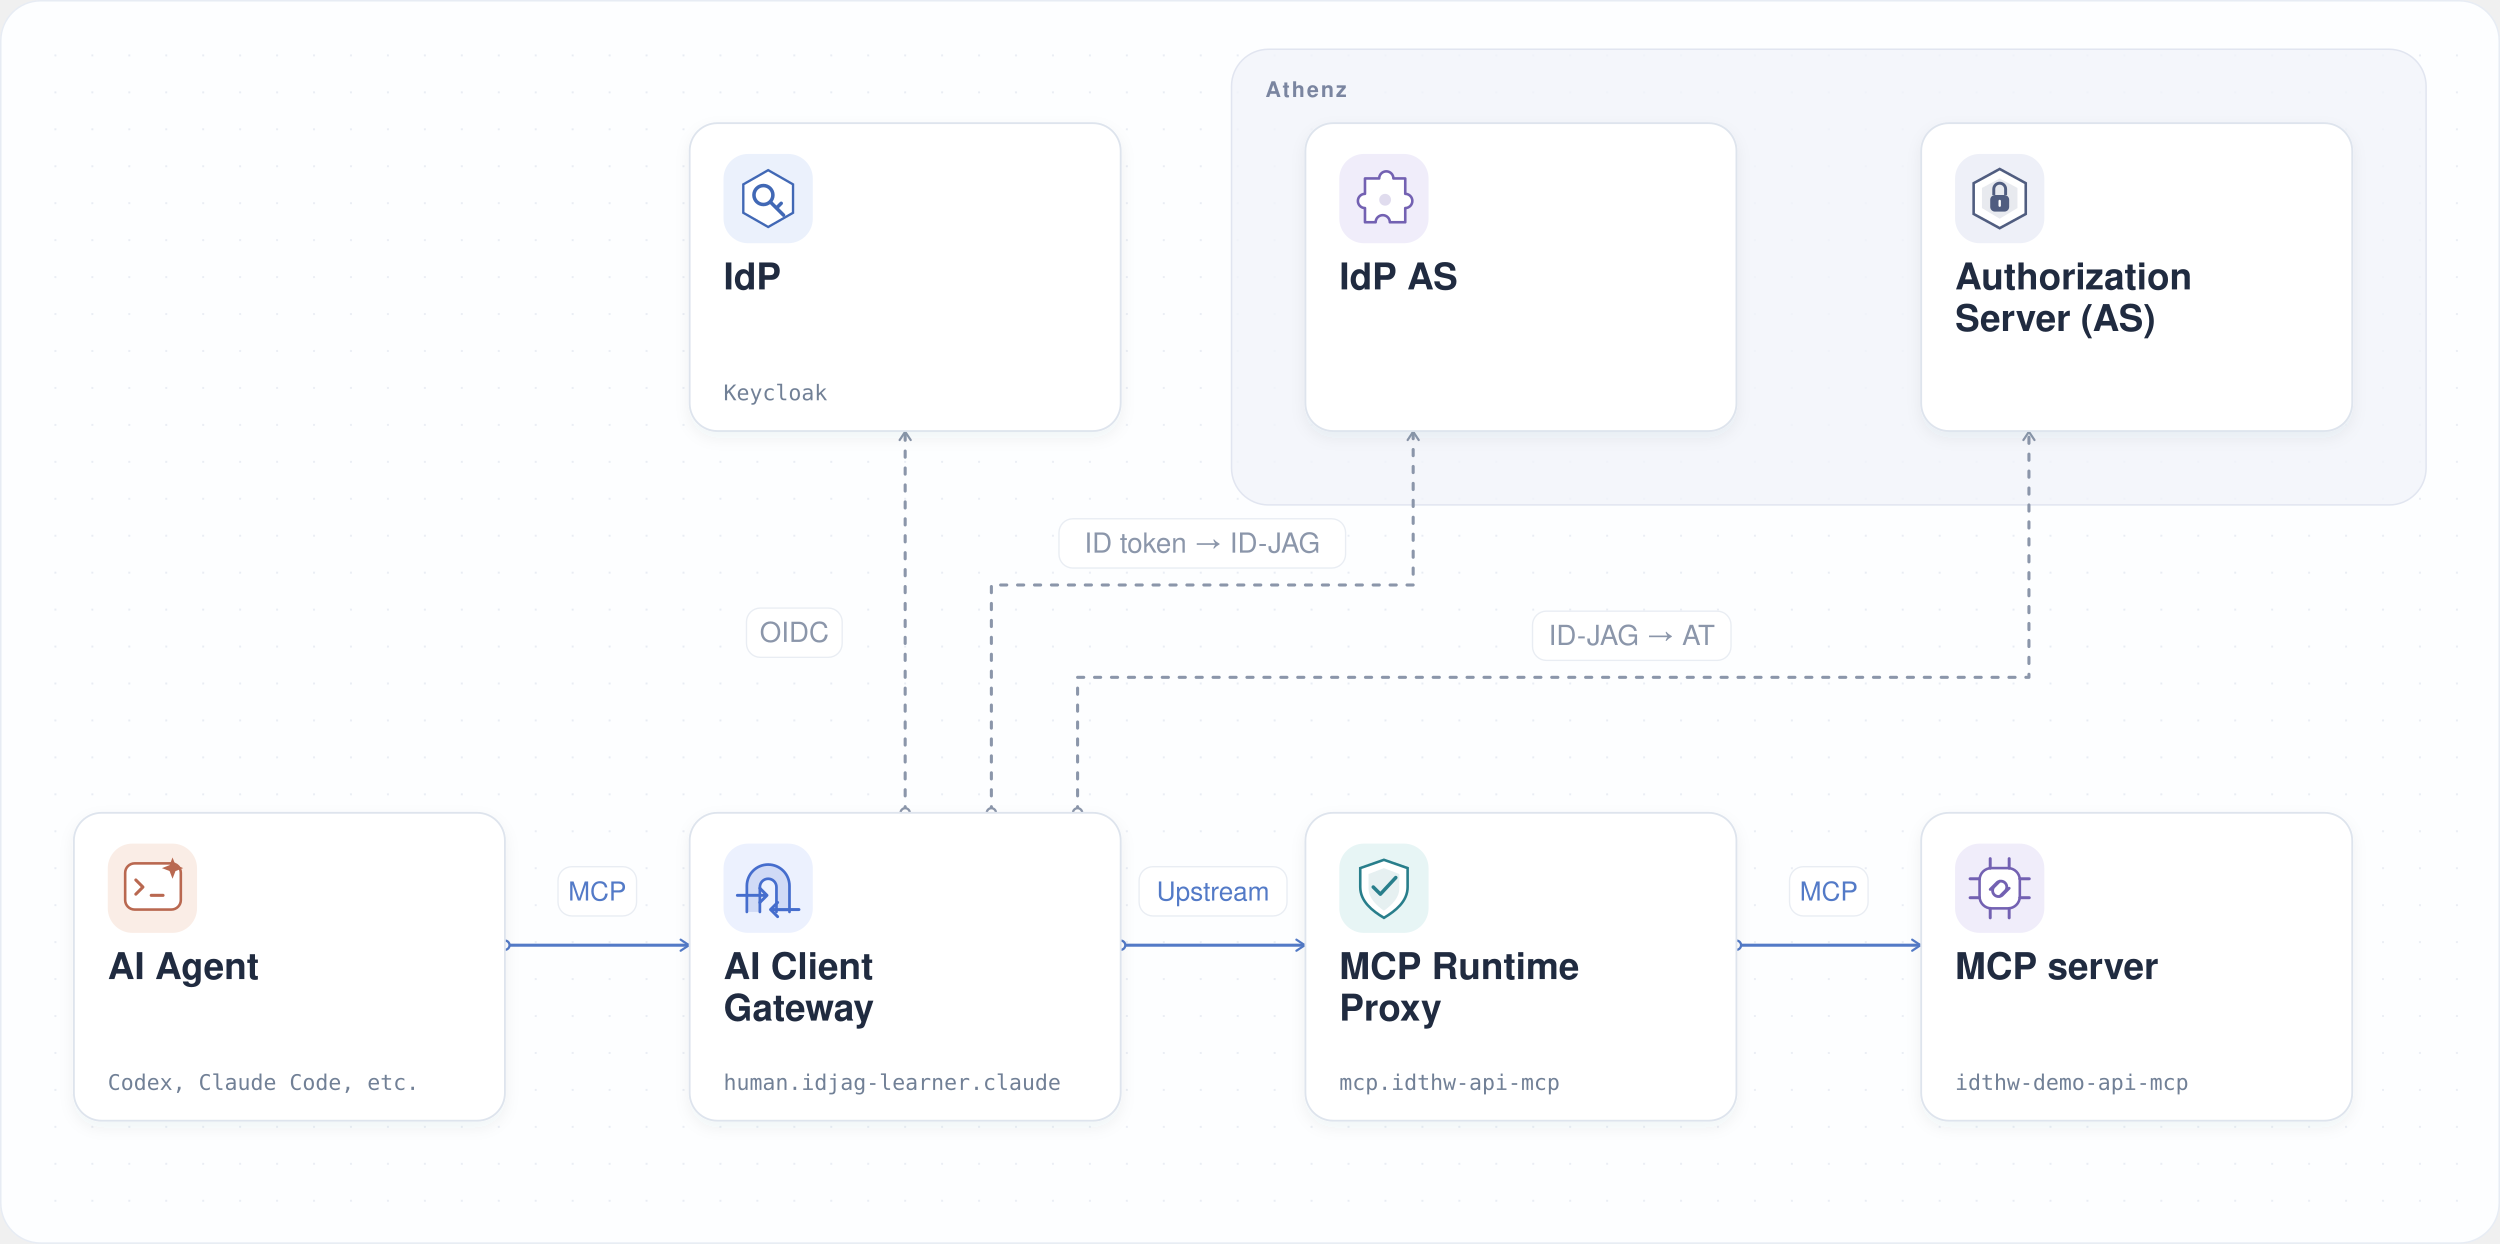
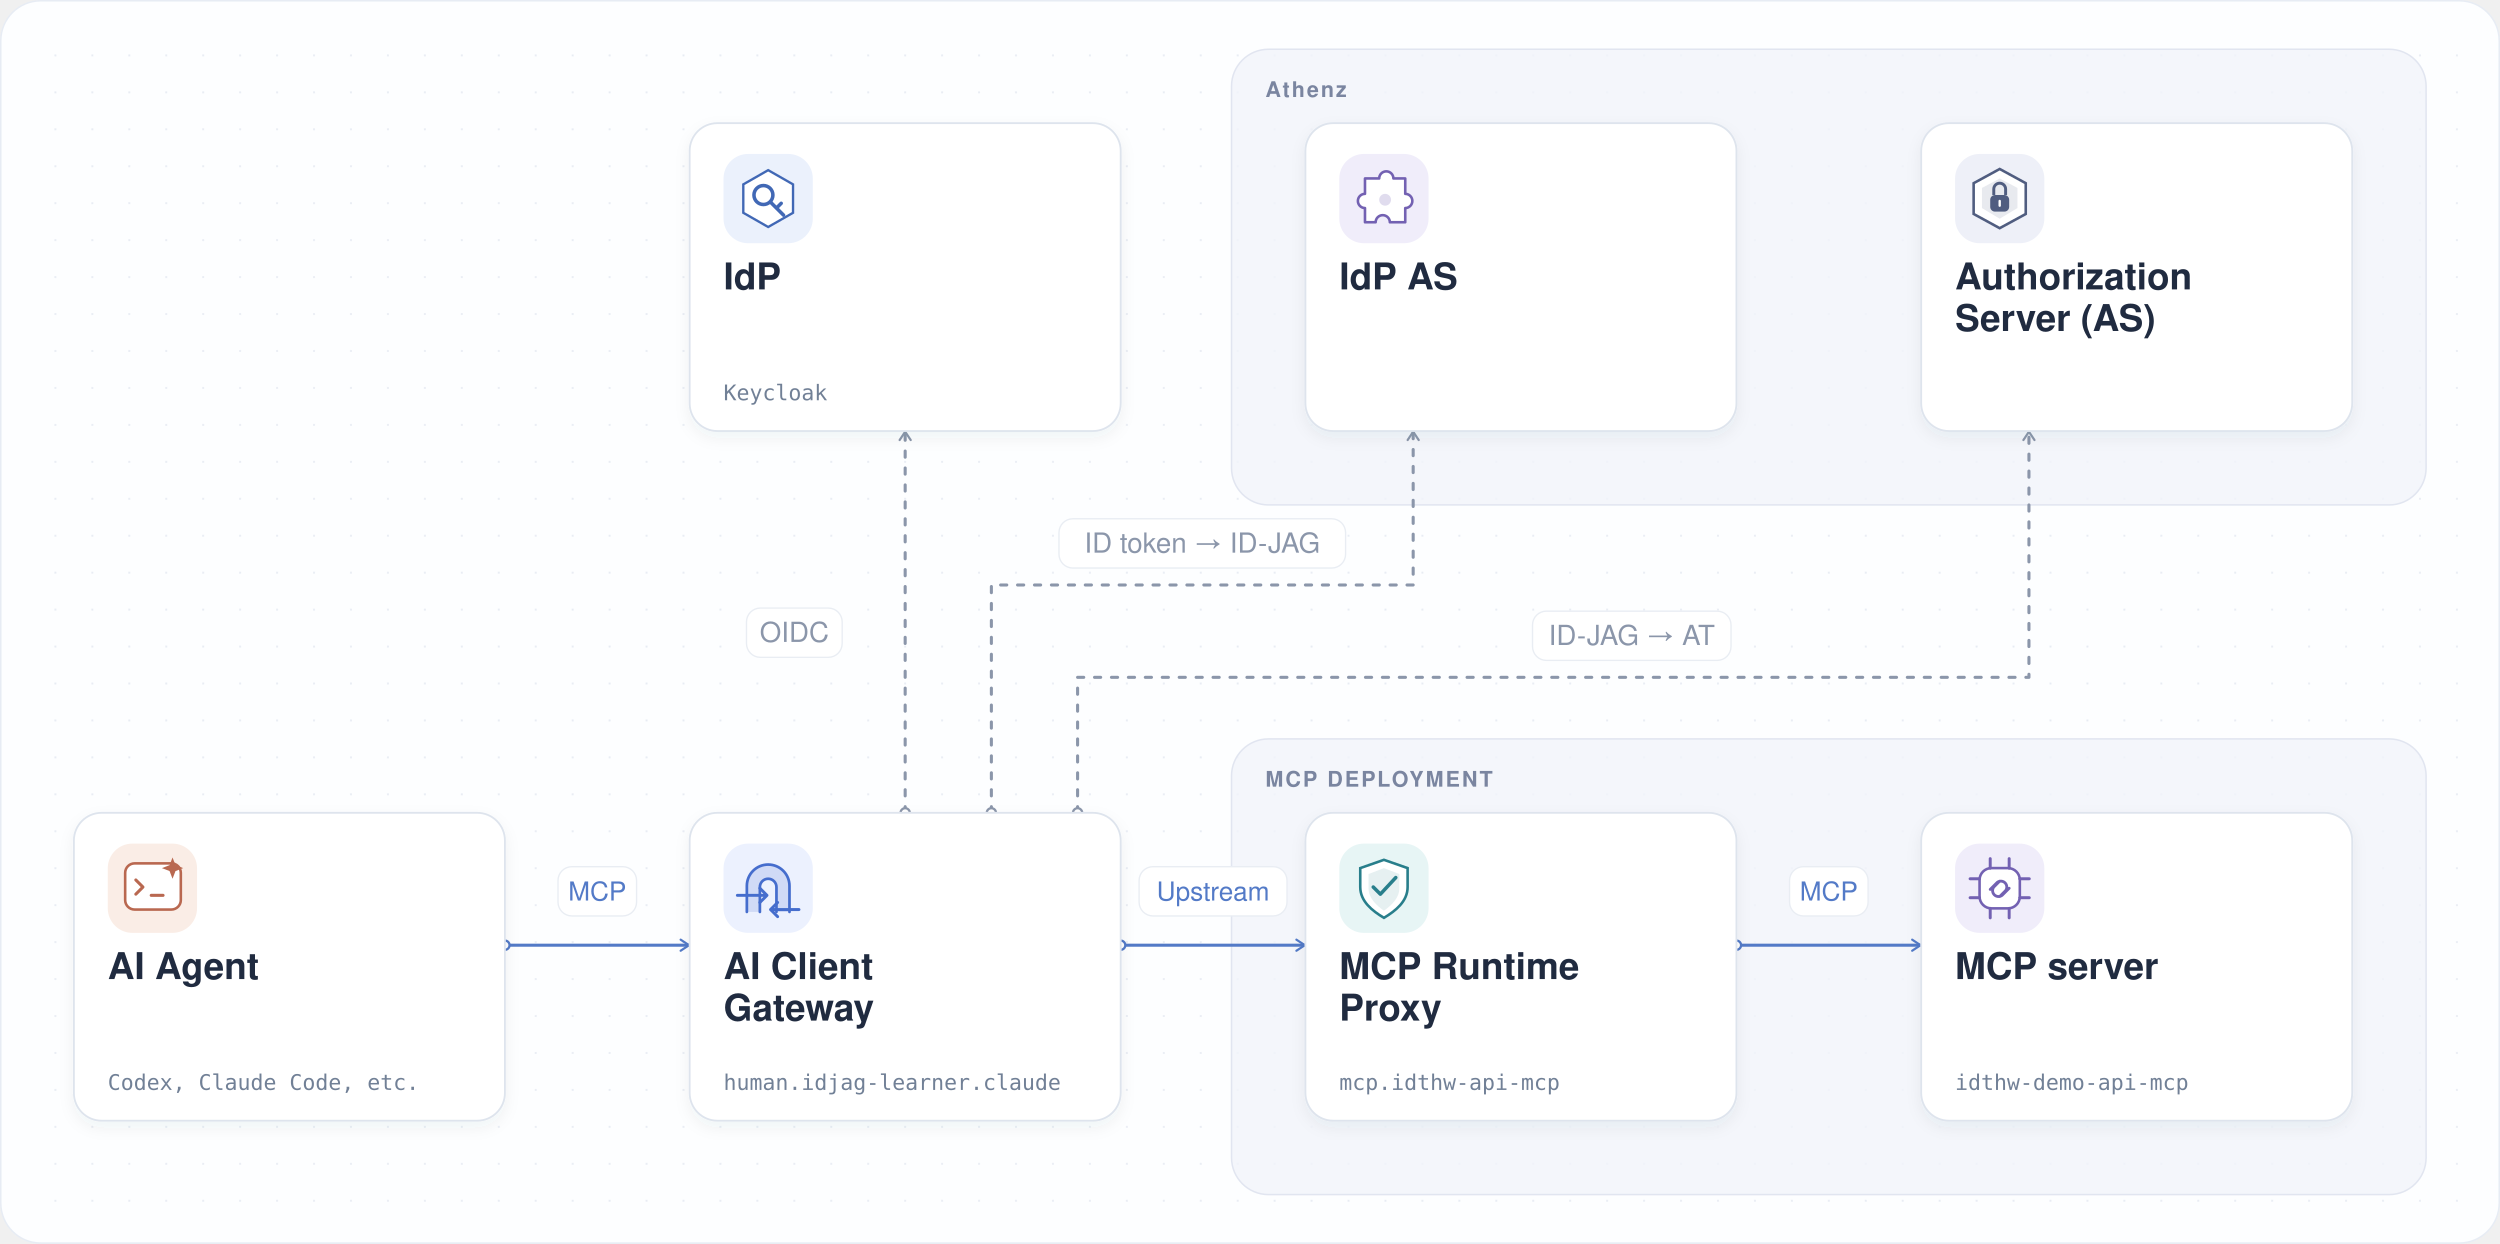
<svg xmlns="http://www.w3.org/2000/svg" width="1624" height="808" viewBox="0 0 1624 808" role="img" aria-labelledby="title desc">
  <defs>
    <marker id="arrow-blue" viewBox="0 0 10 10" refX="8.5" refY="5" markerWidth="9" markerHeight="9" markerUnits="userSpaceOnUse" orient="auto">
      <path d="m2 1 6 4-6 4" fill="none" stroke="#537AC7" stroke-width="1.6" stroke-linecap="round" stroke-linejoin="round" />
    </marker>
    <marker id="arrow-green" viewBox="0 0 10 10" refX="8.5" refY="5" markerWidth="9" markerHeight="9" markerUnits="userSpaceOnUse" orient="auto">
      <path d="m2 1 6 4-6 4" fill="none" stroke="#428B76" stroke-width="1.6" stroke-linecap="round" stroke-linejoin="round" />
    </marker>
    <marker id="arrow-red" viewBox="0 0 10 10" refX="8.5" refY="5" markerWidth="9" markerHeight="9" markerUnits="userSpaceOnUse" orient="auto">
      <path d="m2 1 6 4-6 4" fill="none" stroke="#C46864" stroke-width="1.6" stroke-linecap="round" stroke-linejoin="round" />
    </marker>
    <marker id="arrow-gray" viewBox="0 0 10 10" refX="8.5" refY="5" markerWidth="9" markerHeight="9" markerUnits="userSpaceOnUse" orient="auto">
      <path d="m2 1 6 4-6 4" fill="none" stroke="#8B96AA" stroke-width="1.6" stroke-linecap="round" stroke-linejoin="round" />
    </marker>
    <marker id="arrow-purple" viewBox="0 0 10 10" refX="8.5" refY="5" markerWidth="9" markerHeight="9" markerUnits="userSpaceOnUse" orient="auto">
      <path d="m2 1 6 4-6 4" fill="none" stroke="#8770B1" stroke-width="1.6" stroke-linecap="round" stroke-linejoin="round" />
    </marker>
    <g id="access-token-key" transform="rotate(42 22 22)">
      <path d="M19 15h6v12h5v5h-5v8h-6Z" fill="currentColor" />
      <circle cx="22" cy="10" r="9" fill="currentColor" />
      <circle cx="22" cy="9" r="3.2" fill="white" />
      <path d="M16 8a6 6 0 0 1 9-3M20.5 20v15" fill="none" stroke="white" stroke-opacity=".48" stroke-width="1.4" stroke-linecap="round" />
    </g>
    <filter id="card-shadow" x="-12%" y="-18%" width="124%" height="148%">
      <feDropShadow dx="0" dy="4" stdDeviation="5" flood-color="#253B68" flood-opacity=".055" />
    </filter>
    <pattern id="grid" width="24" height="24" patternUnits="userSpaceOnUse">
      <circle cx="12" cy="12" r=".7" fill="#C9D2E2" opacity=".38" />
    </pattern>
  </defs>
  <rect x=".5" y=".5" width="1623" height="807" rx="26" fill="#FDFEFF" stroke="#E7ECF4" />
  <rect x="20" y="20" width="1584" height="768" rx="18" fill="url(#grid)" />
  <g font-family="Avenir Next, Avenir, Segoe UI, Helvetica, Arial, sans-serif">
    <rect data-group="Athenz" x="800" y="32" width="776" height="296" rx="24" fill="#F1F3FA" fill-opacity=".8" stroke="#E1E5F0" stroke-width="1" />
    <text x="822" y="63" fill="#7A85A0" font-size="14" font-weight="600" text-anchor="start" letter-spacing="1.3">Athenz</text>
+     <rect data-group="MCP DEPLOYMENT" x="800" y="480" width="776" height="296" rx="24" fill="#F1F3FA" fill-opacity=".8" stroke="#E1E5F0" stroke-width="1" />
+     <text x="822" y="511" fill="#7A85A0" font-size="14" font-weight="600" text-anchor="start" letter-spacing="1.3">MCP DEPLOYMENT</text>
    <path d="M588 528 L588 280" fill="none" stroke="#8B96AA" stroke-width="2" stroke-linecap="round" stroke-linejoin="round" stroke-dasharray="4 7" marker-end="url(#arrow-gray)" />
    <circle cx="588" cy="528" r="3" fill="white" stroke="#8B96AA" stroke-width="1.5" />
    <path d="M644 528 L644 380 L918 380 L918 280" fill="none" stroke="#8B96AA" stroke-width="2" stroke-linecap="round" stroke-linejoin="round" stroke-dasharray="4 7" marker-end="url(#arrow-gray)" />
    <circle cx="644" cy="528" r="3" fill="white" stroke="#8B96AA" stroke-width="1.5" />
    <path d="M700 528 L700 440 L1318 440 L1318 280" fill="none" stroke="#8B96AA" stroke-width="2" stroke-linecap="round" stroke-linejoin="round" stroke-dasharray="4 7" marker-end="url(#arrow-gray)" />
    <circle cx="700" cy="528" r="3" fill="white" stroke="#8B96AA" stroke-width="1.5" />
    <path d="M328 614 L448 614" fill="none" stroke="#537AC7" stroke-width="2" stroke-linecap="round" stroke-linejoin="round" marker-end="url(#arrow-blue)" />
    <circle cx="328" cy="614" r="3" fill="white" stroke="#537AC7" stroke-width="1.5" />
    <path d="M728 614 L848 614" fill="none" stroke="#537AC7" stroke-width="2" stroke-linecap="round" stroke-linejoin="round" marker-end="url(#arrow-blue)" />
    <circle cx="728" cy="614" r="3" fill="white" stroke="#537AC7" stroke-width="1.5" />
    <path d="M1128 614 L1248 614" fill="none" stroke="#537AC7" stroke-width="2" stroke-linecap="round" stroke-linejoin="round" marker-end="url(#arrow-blue)" />
    <circle cx="1128" cy="614" r="3" fill="white" stroke="#537AC7" stroke-width="1.5" />
    <g data-component="idp">
      <rect x="448" y="80" width="280" height="200" rx="18" fill="white" stroke="#DEE4ED" stroke-width="1.2" filter="url(#card-shadow)" />
      <rect x="470" y="100" width="58" height="58" rx="16" fill="#EBF1FC" />
      <g transform="translate(479 109) scale(0.7692308)" color="#4168B5">
        <path d="M26 2 47 14v24L26 50 5 38V14Z" fill="white" stroke="currentColor" stroke-width="2" />
        <circle cx="22" cy="23" r="8" fill="none" stroke="currentColor" stroke-width="3" />
        <path d="m28 29 11 11m-6-6 4-4" fill="none" stroke="currentColor" stroke-width="3" stroke-linecap="round" />
      </g>
      <text x="470" y="188" fill="#202B40" font-size="24" font-weight="600" text-anchor="start">IdP</text>
      <text x="470" y="260" fill="#718096" font-size="14" font-weight="500" text-anchor="start" font-family="Menlo, Consolas, monospace">Keycloak</text>
    </g>
    <g data-component="idp-as">
      <rect x="848" y="80" width="280" height="200" rx="18" fill="white" stroke="#DEE4ED" stroke-width="1.2" filter="url(#card-shadow)" />
      <rect x="870" y="100" width="58" height="58" rx="16" fill="#F0EDFA" />
      <g transform="translate(879 109) scale(0.7692308)" color="#7361B2">
        <path d="M10 9h12a6 6 0 1 1 12 0h10v13a6 6 0 1 1 0 12v12H31a6 6 0 1 0-12 0h-9V34a6 6 0 1 1 0-12Z" fill="white" stroke="currentColor" stroke-width="2.2" stroke-linejoin="round" />
        <circle cx="27" cy="27" r="5" fill="currentColor" opacity=".22" />
      </g>
      <text x="870" y="188" fill="#202B40" font-size="24" font-weight="600" text-anchor="start">IdP AS</text>
    </g>
    <g data-component="as">
      <rect x="1248" y="80" width="280" height="200" rx="18" fill="white" stroke="#DEE4ED" stroke-width="1.2" filter="url(#card-shadow)" />
      <rect x="1270" y="100" width="58" height="58" rx="16" fill="#EEF0F8" />
      <g transform="translate(1279 109) scale(0.7692308)" color="#505D80">
        <path d="m26 1 22 12v26L26 51 4 39V13Z" fill="white" stroke="currentColor" stroke-width="2.2" />
        <path d="m26 9 15 8v17L26 43l-15-9V17Z" fill="currentColor" opacity=".13" />
        <rect x="18" y="23" width="16" height="14" rx="4" fill="currentColor" />
        <path d="M21 23v-5a5 5 0 0 1 10 0v5" fill="none" stroke="currentColor" stroke-width="2.5" />
        <path d="M26 28v4" stroke="white" stroke-width="2" stroke-linecap="round" />
      </g>
      <text x="1270" y="188" fill="#202B40" font-size="24" font-weight="600" text-anchor="start">Authorization</text>
      <text x="1270" y="215" fill="#202B40" font-size="24" font-weight="600" text-anchor="start">Server (AS)</text>
    </g>
    <g data-component="client">
      <rect x="48" y="528" width="280" height="200" rx="18" fill="white" stroke="#DEE4ED" stroke-width="1.2" filter="url(#card-shadow)" />
      <rect x="70" y="548" width="58" height="58" rx="16" fill="#FAEDE6" />
      <g transform="translate(79 557) scale(0.7692308)" color="#B96850">
        <rect x="3" y="5" width="47" height="39" rx="8" fill="white" stroke="currentColor" stroke-width="2.2" />
        <path d="m12 19 6 6-6 6m13 1h10" fill="none" stroke="currentColor" stroke-width="2.6" stroke-linecap="round" stroke-linejoin="round" />
        <path d="m43 0 2.5 6.5L52 9l-6.5 2.5L43 18l-2.5-6.5L34 9l6.5-2.5Z" fill="currentColor" />
      </g>
      <text x="70" y="636" fill="#202B40" font-size="24" font-weight="600" text-anchor="start">AI Agent</text>
      <text x="70" y="708" fill="#718096" font-size="14" font-weight="500" text-anchor="start" font-family="Menlo, Consolas, monospace">Codex, Claude Code, etc.</text>
    </g>
    <g data-component="gateway">
      <rect x="448" y="528" width="280" height="200" rx="18" fill="white" stroke="#DEE4ED" stroke-width="1.2" filter="url(#card-shadow)" />
      <rect x="470" y="548" width="58" height="58" rx="16" fill="#ECF1FE" />
      <g transform="translate(479 557) scale(0.7692308)" color="#456DCD">
        <path d="M8 46V24a18 18 0 0 1 36 0v22H33V25a7 7 0 0 0-14 0v21Z" fill="currentColor" opacity=".17" />
        <path d="M8 46V24a18 18 0 0 1 36 0v22M19 46V25a7 7 0 0 1 14 0v21" fill="none" stroke="currentColor" stroke-width="2.3" stroke-linecap="round" />
        <path d="M0 32h25m-6-6 6 6-6 6m33 6H28m6-6-6 6 6 6" fill="none" stroke="currentColor" stroke-width="2.5" stroke-linecap="round" stroke-linejoin="round" />
      </g>
      <text x="470" y="636" fill="#202B40" font-size="24" font-weight="600" text-anchor="start">AI Client</text>
      <text x="470" y="663" fill="#202B40" font-size="24" font-weight="600" text-anchor="start">Gateway</text>
      <text x="470" y="708" fill="#718096" font-size="14" font-weight="500" text-anchor="start" font-family="Menlo, Consolas, monospace">human.idjag-learner.claude</text>
    </g>
    <g data-component="proxy">
      <rect x="848" y="528" width="280" height="200" rx="18" fill="white" stroke="#DEE4ED" stroke-width="1.2" filter="url(#card-shadow)" />
      <rect x="870" y="548" width="58" height="58" rx="16" fill="#E7F5F5" />
      <g transform="translate(879 557) scale(0.7692308)" color="#287E8B">
        <path d="m26 2 20 7v16c0 12-10 20-20 26C16 45 6 37 6 25V9Z" fill="white" stroke="currentColor" stroke-width="2.2" />
        <path d="m26 9 13 5v12c0 8-6 14-13 19-7-5-13-11-13-19V14Z" fill="currentColor" opacity=".12" />
        <path d="m17 25 6 6 13-14" fill="none" stroke="currentColor" stroke-width="3" stroke-linecap="round" stroke-linejoin="round" />
      </g>
      <text x="870" y="636" fill="#202B40" font-size="24" font-weight="600" text-anchor="start">MCP Runtime</text>
      <text x="870" y="663" fill="#202B40" font-size="24" font-weight="600" text-anchor="start">Proxy</text>
      <text x="870" y="708" fill="#718096" font-size="14" font-weight="500" text-anchor="start" font-family="Menlo, Consolas, monospace">mcp.idthw-api-mcp</text>
    </g>
    <g data-component="mcp">
      <rect x="1248" y="528" width="280" height="200" rx="18" fill="white" stroke="#DEE4ED" stroke-width="1.2" filter="url(#card-shadow)" />
      <rect x="1270" y="548" width="58" height="58" rx="16" fill="#F0EDFA" />
      <g transform="translate(1279 557) scale(0.7692308)" color="#7361B2">
        <rect x="9" y="9" width="34" height="34" rx="10" fill="white" stroke="currentColor" stroke-width="2.2" />
        <path d="M18 1v8m16-8v8M18 43v8m16-8v8M1 18h8m-8 16h8m34-16h8m-8 16h8" stroke="currentColor" stroke-width="2.5" stroke-linecap="round" />
        <path d="m18 27 6-6a5 5 0 0 1 7 7l-5 5m8-7-6 6a5 5 0 0 1-7-7l5-5" fill="none" stroke="currentColor" stroke-width="2.4" stroke-linecap="round" />
      </g>
      <text x="1270" y="636" fill="#202B40" font-size="24" font-weight="600" text-anchor="start">MCP server</text>
      <text x="1270" y="708" fill="#718096" font-size="14" font-weight="500" text-anchor="start" font-family="Menlo, Consolas, monospace">idthw-demo-api-mcp</text>
    </g>
    <g>
      <rect x="484.92" y="395" width="62.16" height="32" rx="9" fill="#FFFFFF" stroke="#E9EDF3" stroke-width=".9" />
      <text x="516" y="417" fill="#8B96AA" font-size="18" font-weight="500" text-anchor="middle">OIDC</text>
    </g>
    <g>
      <rect x="687.91" y="337" width="186.18" height="32" rx="9" fill="#FFFFFF" stroke="#E9EDF3" stroke-width=".9" />
      <text x="781" y="359" fill="#8B96AA" font-size="18" font-weight="500" text-anchor="middle">ID token → ID-JAG</text>
    </g>
    <g>
      <rect x="995.53" y="397" width="128.94" height="32" rx="9" fill="#FFFFFF" stroke="#E9EDF3" stroke-width=".9" />
      <text x="1060" y="419" fill="#8B96AA" font-size="18" font-weight="500" text-anchor="middle">ID-JAG → AT</text>
    </g>
    <g>
      <rect x="362.485" y="563" width="51.03" height="32" rx="9" fill="#FFFFFF" stroke="#E9EDF3" stroke-width=".9" />
      <text x="388" y="585" fill="#537AC7" font-size="17" font-weight="500" text-anchor="middle">MCP</text>
    </g>
    <g>
      <rect x="739.96" y="563" width="96.08" height="32" rx="9" fill="#FFFFFF" stroke="#E9EDF3" stroke-width=".9" />
      <text x="788" y="585" fill="#537AC7" font-size="17" font-weight="500" text-anchor="middle">Upstream</text>
    </g>
    <g>
      <rect x="1162.485" y="563" width="51.03" height="32" rx="9" fill="#FFFFFF" stroke="#E9EDF3" stroke-width=".9" />
      <text x="1188" y="585" fill="#537AC7" font-size="17" font-weight="500" text-anchor="middle">MCP</text>
    </g>
  </g>
</svg>
